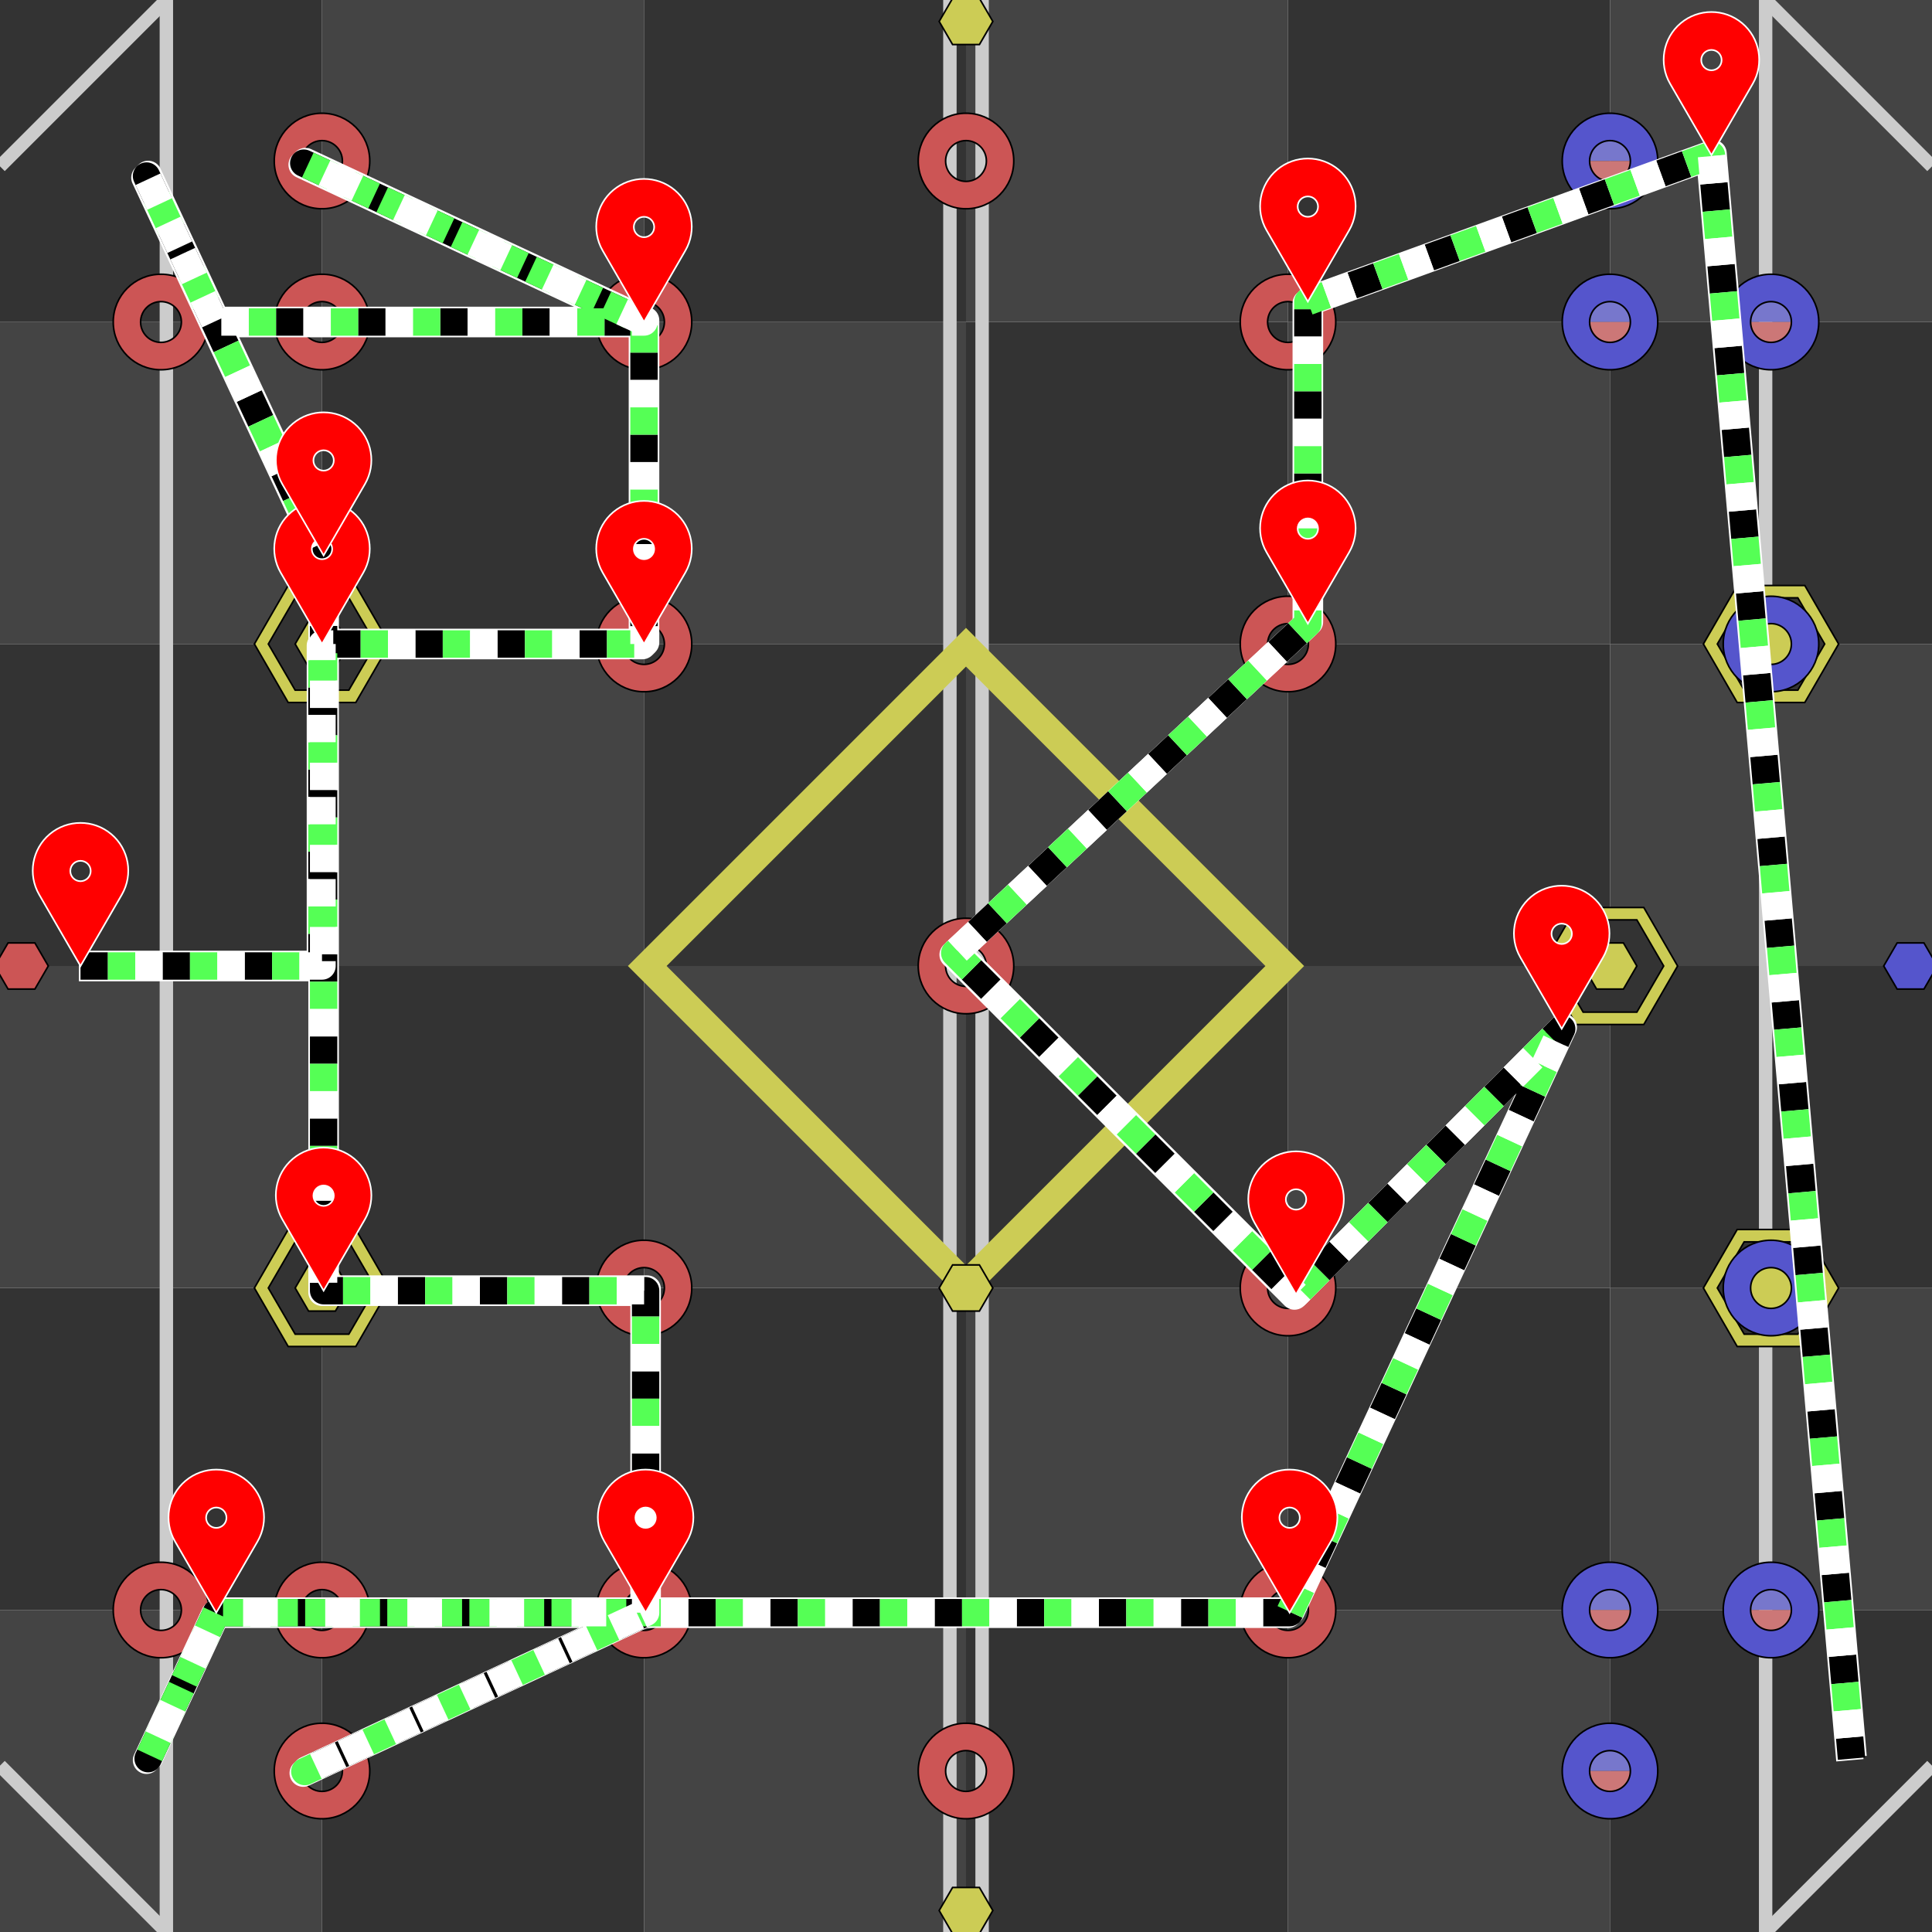
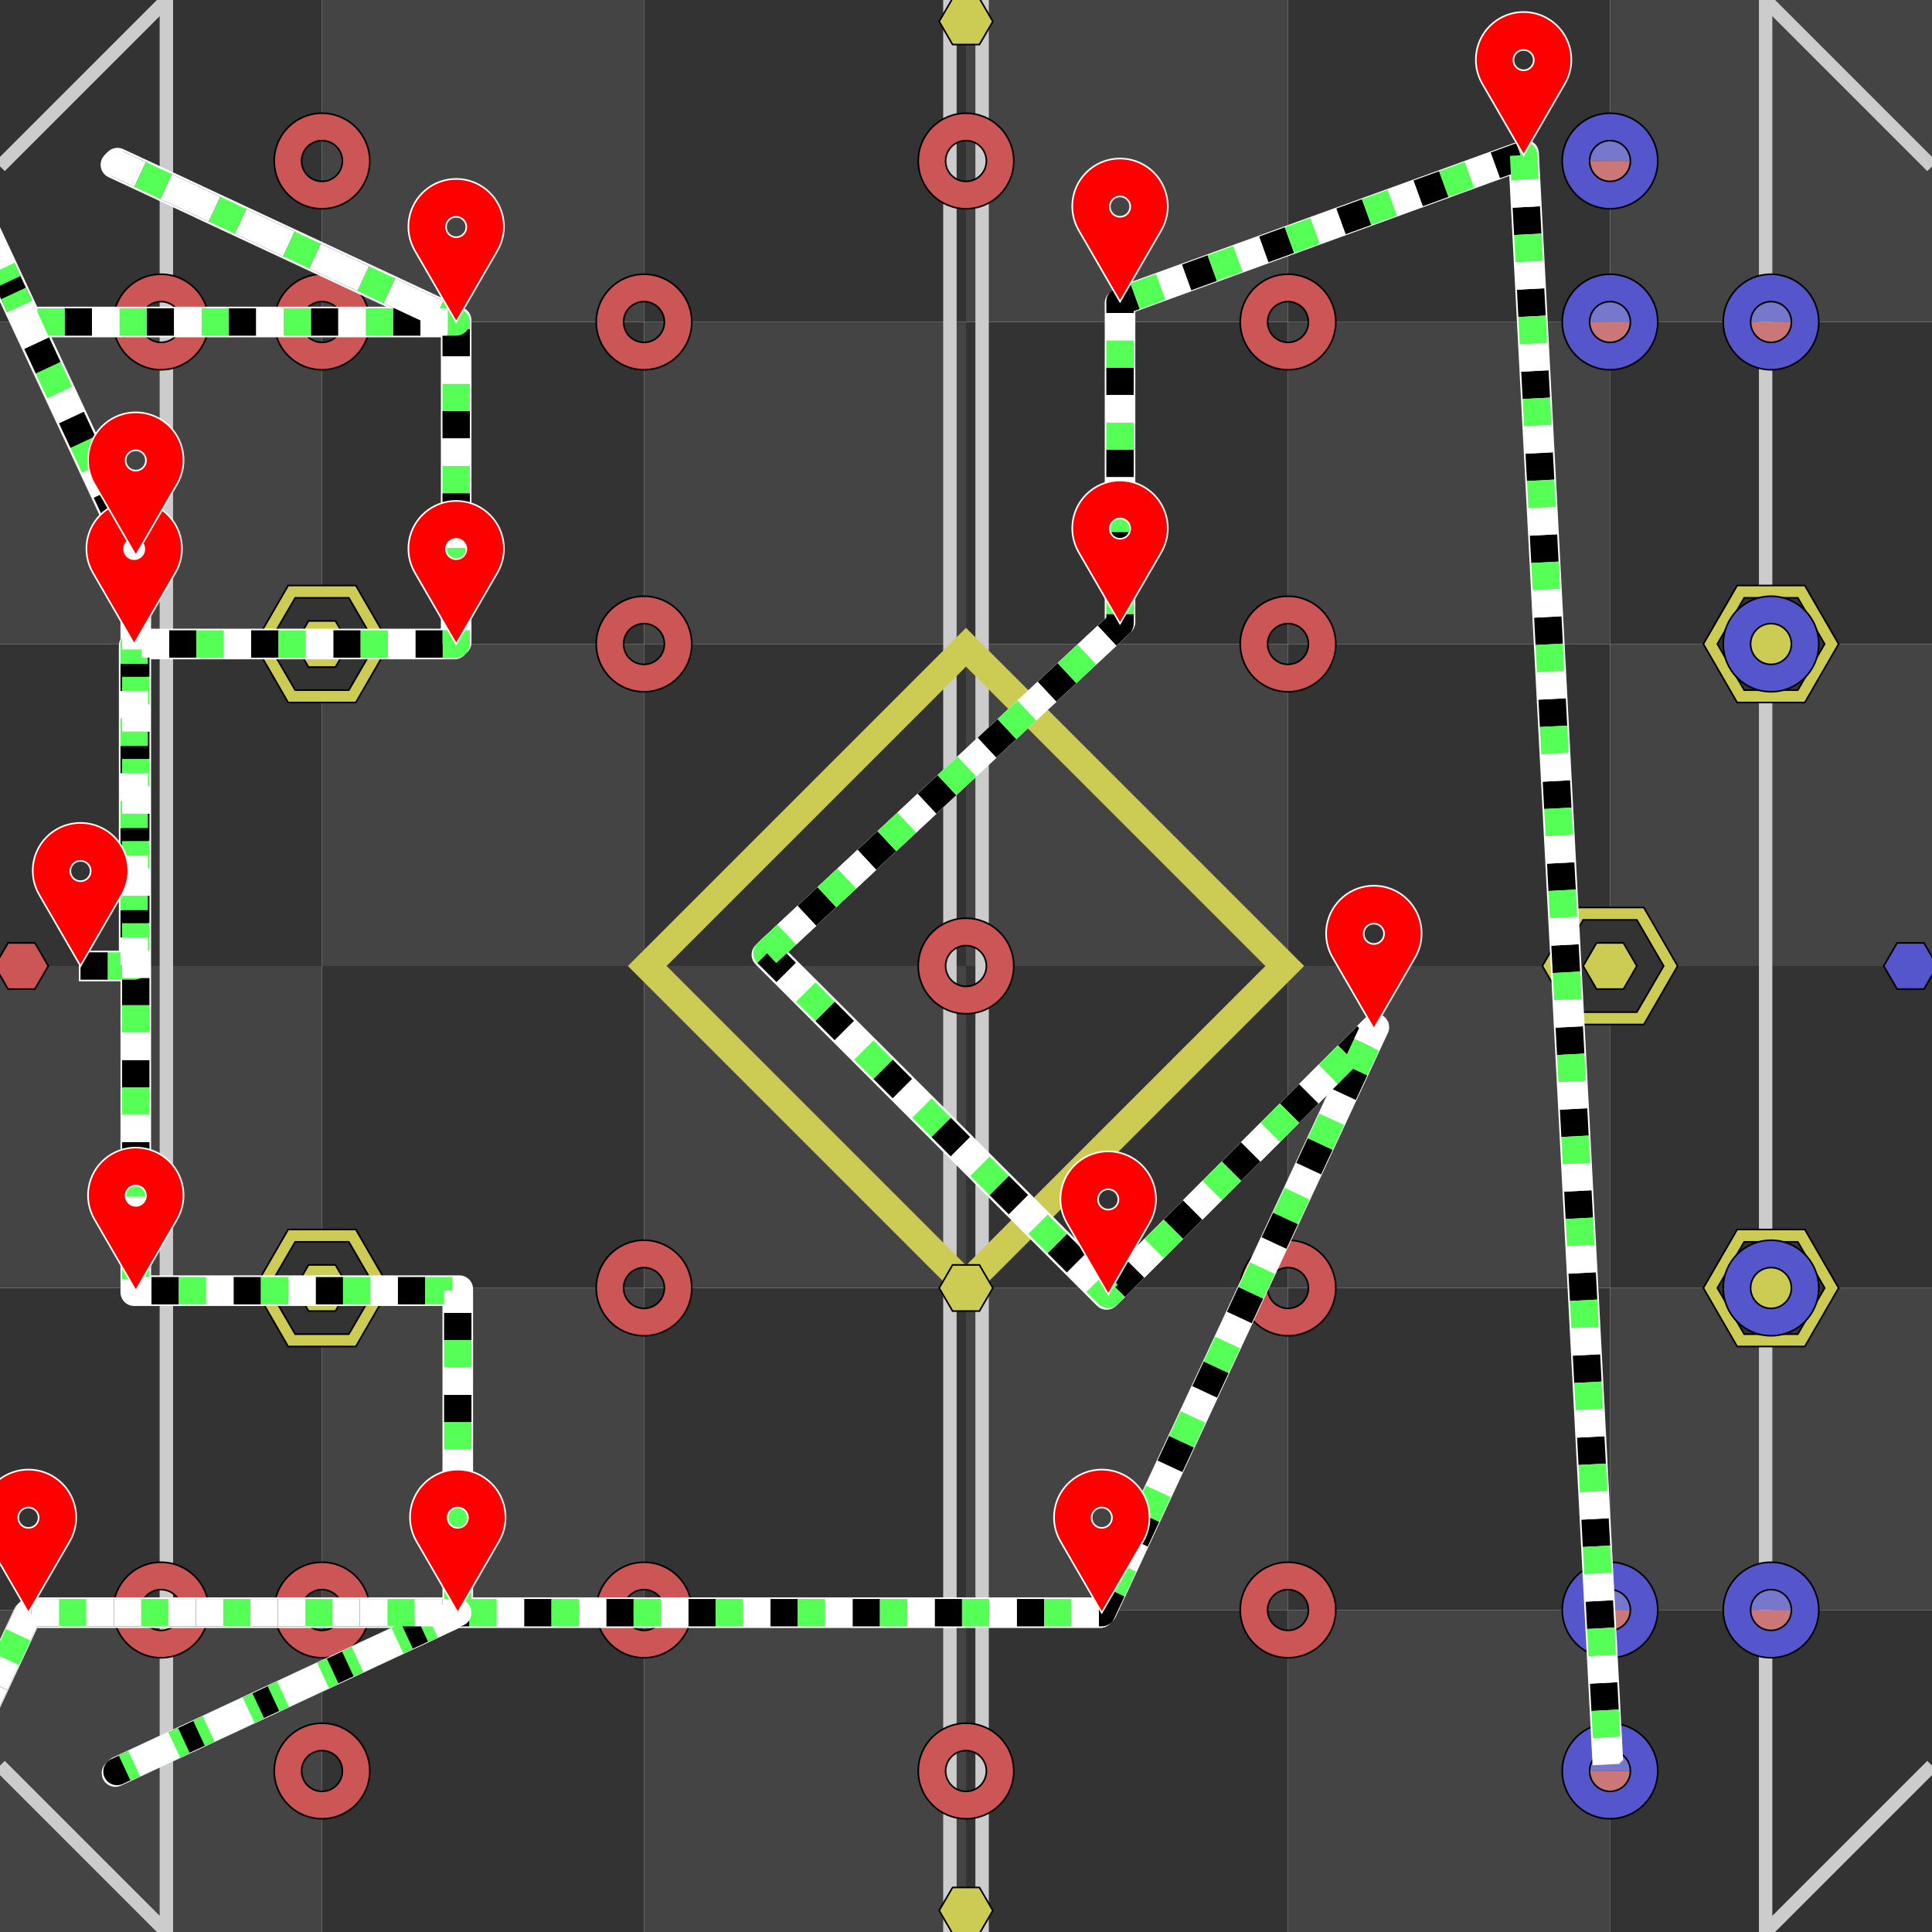
<svg xmlns="http://www.w3.org/2000/svg" version="1.1" width="600" height="600" viewBox="-1800 -1800 3600 3600">
  <g transform="scale(1, -1)">
    <rect x="-1800" y="-1800" width="600" height="600" fill="#444444" />
    <rect x="-1800" y="-1200" width="600" height="600" fill="#333333" />
    <rect x="-1800" y="-600" width="600" height="600" fill="#444444" />
    <rect x="-1800" y="0" width="600" height="600" fill="#333333" />
    <rect x="-1800" y="600" width="600" height="600" fill="#444444" />
    <rect x="-1800" y="1200" width="600" height="600" fill="#333333" />
    <rect x="-1200" y="-1800" width="600" height="600" fill="#333333" />
    <rect x="-1200" y="-1200" width="600" height="600" fill="#444444" />
    <rect x="-1200" y="-600" width="600" height="600" fill="#333333" />
    <rect x="-1200" y="0" width="600" height="600" fill="#444444" />
    <rect x="-1200" y="600" width="600" height="600" fill="#333333" />
    <rect x="-1200" y="1200" width="600" height="600" fill="#444444" />
    <rect x="-600" y="-1800" width="600" height="600" fill="#444444" />
    <rect x="-600" y="-1200" width="600" height="600" fill="#333333" />
    <rect x="-600" y="-600" width="600" height="600" fill="#444444" />
    <rect x="-600" y="0" width="600" height="600" fill="#333333" />
    <rect x="-600" y="600" width="600" height="600" fill="#444444" />
    <rect x="-600" y="1200" width="600" height="600" fill="#333333" />
    <rect x="0" y="-1800" width="600" height="600" fill="#333333" />
    <rect x="0" y="-1200" width="600" height="600" fill="#444444" />
    <rect x="0" y="-600" width="600" height="600" fill="#333333" />
    <rect x="0" y="0" width="600" height="600" fill="#444444" />
    <rect x="0" y="600" width="600" height="600" fill="#333333" />
    <rect x="0" y="1200" width="600" height="600" fill="#444444" />
    <rect x="600" y="-1800" width="600" height="600" fill="#444444" />
    <rect x="600" y="-1200" width="600" height="600" fill="#333333" />
    <rect x="600" y="-600" width="600" height="600" fill="#444444" />
    <rect x="600" y="0" width="600" height="600" fill="#333333" />
    <rect x="600" y="600" width="600" height="600" fill="#444444" />
    <rect x="600" y="1200" width="600" height="600" fill="#333333" />
    <rect x="1200" y="-1800" width="600" height="600" fill="#333333" />
    <rect x="1200" y="-1200" width="600" height="600" fill="#444444" />
    <rect x="1200" y="-600" width="600" height="600" fill="#333333" />
    <rect x="1200" y="0" width="600" height="600" fill="#444444" />
    <rect x="1200" y="600" width="600" height="600" fill="#333333" />
    <rect x="1200" y="1200" width="600" height="600" fill="#444444" />
    <line x1="-1490" y1="-1800" x2="-1490" y2="1800" stroke="#cccccc" stroke-width="25" />
    <line x1="-30" y1="-1800" x2="-30" y2="1800" stroke="#cccccc" stroke-width="25" />
    <line x1="30" y1="-1800" x2="30" y2="1800" stroke="#cccccc" stroke-width="25" />
    <line x1="1490" y1="-1800" x2="1490" y2="1800" stroke="#cccccc" stroke-width="25" />
    <line x1="-1800" y1="-1490" x2="-1490" y2="-1800" stroke="#cccccc" stroke-width="25" />
    <line x1="1800" y1="-1490" x2="1490" y2="-1800" stroke="#cccccc" stroke-width="25" />
    <line x1="-1800" y1="1490" x2="-1490" y2="1800" stroke="#cccccc" stroke-width="25" />
    <line x1="1800" y1="1490" x2="1490" y2="1800" stroke="#cccccc" stroke-width="25" />
    <rect x="-420" y="-420" width="840" height="840" transform="rotate(45)" stroke="#cccc55" fill="none" stroke-width="51" />
    <polygon points="-1710,0 -1735,43 -1785,43 -1810,0 -1785,-43 -1735,-43" fill="#cc5555" stroke="#000000" stroke-width="3" />
    <polygon points="1810,0 1785,43 1735,43 1710,0 1735,-43 1785,-43" fill="#5555cc" stroke="#000000" stroke-width="3" />
    <polygon points="50,1760 25,1803 -25,1803 -50,1760 -25,1717 25,1717" fill="#cccc55" stroke="#000000" stroke-width="3" />
    <polygon points="50,-600 25,-557 -25,-557 -50,-600 -25,-643 25,-643" fill="#cccc55" stroke="#000000" stroke-width="3" />
    <polygon points="50,-1760 25,-1717 -25,-1717 -50,-1760 -25,-1803 25,-1803" fill="#cccc55" stroke="#000000" stroke-width="3" />
    <polygon points="-1074,600 -1137,709 -1263,709 -1326,600 -1263,491 -1137,491" fill="#cccc55" stroke="#000000" stroke-width="3" />
    <polygon points="-1100,600 -1150,686 -1250,686 -1300,600 -1250,514 -1150,514" fill="#333333" stroke="#000000" stroke-width="3" />
    <polygon points="-1150,600 -1175,643 -1225,643 -1250,600 -1225,557 -1175,557" fill="#cccc55" stroke="#000000" stroke-width="3" />
    <polygon points="1626,600 1563,709 1437,709 1374,600 1437,491 1563,491" fill="#cccc55" stroke="#000000" stroke-width="3" />
    <polygon points="1600,600 1550,686 1450,686 1400,600 1450,514 1550,514" fill="#333333" stroke="#000000" stroke-width="3" />
    <polygon points="1550,600 1525,643 1475,643 1450,600 1475,557 1525,557" fill="#cccc55" stroke="#000000" stroke-width="3" />
    <polygon points="1326,0 1263,109 1137,109 1074,0 1137,-109 1263,-109" fill="#cccc55" stroke="#000000" stroke-width="3" />
    <polygon points="1300,0 1250,86 1150,86 1100,0 1150,-86 1250,-86" fill="#333333" stroke="#000000" stroke-width="3" />
    <polygon points="1250,0 1225,43 1175,43 1150,0 1175,-43 1225,-43" fill="#cccc55" stroke="#000000" stroke-width="3" />
    <polygon points="-1074,-600 -1137,-491 -1263,-491 -1326,-600 -1263,-709 -1137,-709" fill="#cccc55" stroke="#000000" stroke-width="3" />
    <polygon points="-1100,-600 -1150,-514 -1250,-514 -1300,-600 -1250,-686 -1150,-686" fill="#333333" stroke="#000000" stroke-width="3" />
    <polygon points="-1150,-600 -1175,-557 -1225,-557 -1250,-600 -1225,-643 -1175,-643" fill="#cccc55" stroke="#000000" stroke-width="3" />
    <polygon points="1626,-600 1563,-491 1437,-491 1374,-600 1437,-709 1563,-709" fill="#cccc55" stroke="#000000" stroke-width="3" />
    <polygon points="1600,-600 1550,-514 1450,-514 1400,-600 1450,-686 1550,-686" fill="#333333" stroke="#000000" stroke-width="3" />
    <polygon points="1550,-600 1525,-557 1475,-557 1450,-600 1475,-643 1525,-643" fill="#cccc55" stroke="#000000" stroke-width="3" />
    <path d="M 1111,1500 a 89,89 0 1,0 178,0" fill="#7777cc" />
    <path d="M 1111,1500 a 89,89 0 1,1 178,0" fill="#cc7777" />
    <path d="M 1111,1500 a 89 89 0 0 0 178 0 a 89 89 0 0 0 -178 0 z m 51 0 a 38 38 0 0 0 76 0 a 38 38 0 0 0 -76 0 z" fill="#5555cc" stroke="#000000" stroke-width="3" fill-rule="evenodd" />
    <path d="M 1111,1200 a 89,89 0 1,0 178,0" fill="#7777cc" />
    <path d="M 1111,1200 a 89,89 0 1,1 178,0" fill="#cc7777" />
    <path d="M 1111,1200 a 89 89 0 0 0 178 0 a 89 89 0 0 0 -178 0 z m 51 0 a 38 38 0 0 0 76 0 a 38 38 0 0 0 -76 0 z" fill="#5555cc" stroke="#000000" stroke-width="3" fill-rule="evenodd" />
    <path d="M 1411,1200 a 89,89 0 1,0 178,0" fill="#7777cc" />
    <path d="M 1411,1200 a 89,89 0 1,1 178,0" fill="#cc7777" />
    <path d="M 1411,1200 a 89 89 0 0 0 178 0 a 89 89 0 0 0 -178 0 z m 51 0 a 38 38 0 0 0 76 0 a 38 38 0 0 0 -76 0 z" fill="#5555cc" stroke="#000000" stroke-width="3" fill-rule="evenodd" />
    <path d="M 1111,-1200 a 89,89 0 1,0 178,0" fill="#7777cc" />
    <path d="M 1111,-1200 a 89,89 0 1,1 178,0" fill="#cc7777" />
    <path d="M 1111,-1200 a 89 89 0 0 0 178 0 a 89 89 0 0 0 -178 0 z m 51 0 a 38 38 0 0 0 76 0 a 38 38 0 0 0 -76 0 z" fill="#5555cc" stroke="#000000" stroke-width="3" fill-rule="evenodd" />
    <path d="M 1411,-1200 a 89,89 0 1,0 178,0" fill="#7777cc" />
    <path d="M 1411,-1200 a 89,89 0 1,1 178,0" fill="#cc7777" />
    <path d="M 1411,-1200 a 89 89 0 0 0 178 0 a 89 89 0 0 0 -178 0 z m 51 0 a 38 38 0 0 0 76 0 a 38 38 0 0 0 -76 0 z" fill="#5555cc" stroke="#000000" stroke-width="3" fill-rule="evenodd" />
    <path d="M 1111,-1500 a 89,89 0 1,0 178,0" fill="#7777cc" />
    <path d="M 1111,-1500 a 89,89 0 1,1 178,0" fill="#cc7777" />
    <path d="M 1111,-1500 a 89 89 0 0 0 178 0 a 89 89 0 0 0 -178 0 z m 51 0 a 38 38 0 0 0 76 0 a 38 38 0 0 0 -76 0 z" fill="#5555cc" stroke="#000000" stroke-width="3" fill-rule="evenodd" />
    <path d="M -1289,1500 a 89 89 0 0 0 178 0 a 89 89 0 0 0 -178 0 z m 51 0 a 38 38 0 0 0 76 0 a 38 38 0 0 0 -76 0 z" fill="#cc5555" stroke="#000000" stroke-width="3" fill-rule="evenodd" />
    <path d="M -89,1500 a 89 89 0 0 0 178 0 a 89 89 0 0 0 -178 0 z m 51 0 a 38 38 0 0 0 76 0 a 38 38 0 0 0 -76 0 z" fill="#cc5555" stroke="#000000" stroke-width="3" fill-rule="evenodd" />
    <path d="M -1589,1200 a 89 89 0 0 0 178 0 a 89 89 0 0 0 -178 0 z m 51 0 a 38 38 0 0 0 76 0 a 38 38 0 0 0 -76 0 z" fill="#cc5555" stroke="#000000" stroke-width="3" fill-rule="evenodd" />
    <path d="M -1289,1200 a 89 89 0 0 0 178 0 a 89 89 0 0 0 -178 0 z m 51 0 a 38 38 0 0 0 76 0 a 38 38 0 0 0 -76 0 z" fill="#cc5555" stroke="#000000" stroke-width="3" fill-rule="evenodd" />
    <path d="M -689,1200 a 89 89 0 0 0 178 0 a 89 89 0 0 0 -178 0 z m 51 0 a 38 38 0 0 0 76 0 a 38 38 0 0 0 -76 0 z" fill="#cc5555" stroke="#000000" stroke-width="3" fill-rule="evenodd" />
    <path d="M 511,1200 a 89 89 0 0 0 178 0 a 89 89 0 0 0 -178 0 z m 51 0 a 38 38 0 0 0 76 0 a 38 38 0 0 0 -76 0 z" fill="#cc5555" stroke="#000000" stroke-width="3" fill-rule="evenodd" />
    <path d="M -689,600 a 89 89 0 0 0 178 0 a 89 89 0 0 0 -178 0 z m 51 0 a 38 38 0 0 0 76 0 a 38 38 0 0 0 -76 0 z" fill="#cc5555" stroke="#000000" stroke-width="3" fill-rule="evenodd" />
    <path d="M 511,600 a 89 89 0 0 0 178 0 a 89 89 0 0 0 -178 0 z m 51 0 a 38 38 0 0 0 76 0 a 38 38 0 0 0 -76 0 z" fill="#cc5555" stroke="#000000" stroke-width="3" fill-rule="evenodd" />
    <path d="M -89,0 a 89 89 0 0 0 178 0 a 89 89 0 0 0 -178 0 z m 51 0 a 38 38 0 0 0 76 0 a 38 38 0 0 0 -76 0 z" fill="#cc5555" stroke="#000000" stroke-width="3" fill-rule="evenodd" />
    <path d="M -689,-600 a 89 89 0 0 0 178 0 a 89 89 0 0 0 -178 0 z m 51 0 a 38 38 0 0 0 76 0 a 38 38 0 0 0 -76 0 z" fill="#cc5555" stroke="#000000" stroke-width="3" fill-rule="evenodd" />
    <path d="M 511,-600 a 89 89 0 0 0 178 0 a 89 89 0 0 0 -178 0 z m 51 0 a 38 38 0 0 0 76 0 a 38 38 0 0 0 -76 0 z" fill="#cc5555" stroke="#000000" stroke-width="3" fill-rule="evenodd" />
    <path d="M -1589,-1200 a 89 89 0 0 0 178 0 a 89 89 0 0 0 -178 0 z m 51 0 a 38 38 0 0 0 76 0 a 38 38 0 0 0 -76 0 z" fill="#cc5555" stroke="#000000" stroke-width="3" fill-rule="evenodd" />
    <path d="M -1289,-1200 a 89 89 0 0 0 178 0 a 89 89 0 0 0 -178 0 z m 51 0 a 38 38 0 0 0 76 0 a 38 38 0 0 0 -76 0 z" fill="#cc5555" stroke="#000000" stroke-width="3" fill-rule="evenodd" />
    <path d="M -689,-1200 a 89 89 0 0 0 178 0 a 89 89 0 0 0 -178 0 z m 51 0 a 38 38 0 0 0 76 0 a 38 38 0 0 0 -76 0 z" fill="#cc5555" stroke="#000000" stroke-width="3" fill-rule="evenodd" />
    <path d="M 511,-1200 a 89 89 0 0 0 178 0 a 89 89 0 0 0 -178 0 z m 51 0 a 38 38 0 0 0 76 0 a 38 38 0 0 0 -76 0 z" fill="#cc5555" stroke="#000000" stroke-width="3" fill-rule="evenodd" />
    <path d="M -1289,-1500 a 89 89 0 0 0 178 0 a 89 89 0 0 0 -178 0 z m 51 0 a 38 38 0 0 0 76 0 a 38 38 0 0 0 -76 0 z" fill="#cc5555" stroke="#000000" stroke-width="3" fill-rule="evenodd" />
    <path d="M -89,-1500 a 89 89 0 0 0 178 0 a 89 89 0 0 0 -178 0 z m 51 0 a 38 38 0 0 0 76 0 a 38 38 0 0 0 -76 0 z" fill="#cc5555" stroke="#000000" stroke-width="3" fill-rule="evenodd" />
    <path d="M 1411,600 a 89 89 0 0 0 178 0 a 89 89 0 0 0 -178 0 z m 51 0 a 38 38 0 0 0 76 0 a 38 38 0 0 0 -76 0 z" fill="#5555cc" stroke="#000000" stroke-width="3" fill-rule="evenodd" />
    <path d="M 1411,-600 a 89 89 0 0 0 178 0 a 89 89 0 0 0 -178 0 z m 51 0 a 38 38 0 0 0 76 0 a 38 38 0 0 0 -76 0 z" fill="#5555cc" stroke="#000000" stroke-width="3" fill-rule="evenodd" />
-     <polyline points="-1647,3 -1197,3 -1197,603 -597,603 -597,1203 -1231,1499 -597,1203 -1397,1203 -1524,1475 -1194,768 -1194,-602 -594,-602 -594,-1202 -1229,-1498 -594,-1202 -1394,-1202 -1521,-1474 -1394,-1202 606,-1202 1113,-114 618,-609 -18,27 640,641 640,1241 1392,1514 1653,-1474" fill="none" stroke="#ffffff" stroke-width="51" stroke-linejoin="round" />
-     <polyline points="-1653,-3 -1203,-3 -1203,597 -603,597 -603,1197 -1237,1493 -603,1197 -1403,1197 -1530,1469 -1200,762 -1200,-608 -600,-608 -600,-1208 -1235,-1504 -600,-1208 -1400,-1208 -1527,-1480 -1400,-1208 600,-1208 1107,-120 612,-615 -24,21 634,635 634,1235 1386,1508 1647,-1480" fill="none" stroke="#ffffff" stroke-width="51" stroke-linejoin="round" />
-     <polyline points="-1650,0 -1200,0 -1200,600 -600,600 -600,1200 -1234,1496 -600,1200 -1400,1200 -1527,1472 -1197,765 -1197,-605 -597,-605 -597,-1205 -1232,-1501 -597,-1205 -1397,-1205 -1524,-1477 -1397,-1205 603,-1205 1110,-117 615,-612 -21,24 637,638 637,1238 1389,1511 1650,-1477" fill="none" stroke="#000000" stroke-width="51" stroke-dasharray="51,102" stroke-linejoin="round" />
-     <polyline points="-1650,0 -1200,0 -1200,600 -600,600 -600,1200 -1234,1496 -600,1200 -1400,1200 -1527,1472 -1197,765 -1197,-605 -597,-605 -597,-1205 -1232,-1501 -597,-1205 -1397,-1205 -1524,-1477 -1397,-1205 603,-1205 1110,-117 615,-612 -21,24 637,638 637,1238 1389,1511 1650,-1477" fill="none" stroke="#55ff55" stroke-width="51" stroke-dasharray="51,102" stroke-dashoffset="102" stroke-linejoin="round" />
-     <polyline points="-1650,0 -1200,0 -1200,600 -600,600 -600,1200 -1234,1496 -600,1200 -1400,1200 -1527,1472 -1197,765 -1197,-605 -597,-605 -597,-1205 -1232,-1501 -597,-1205 -1397,-1205 -1524,-1477 -1397,-1205 603,-1205 1110,-117 615,-612 -21,24 637,638 637,1238 1389,1511 1650,-1477" fill="none" stroke="#ffffff" stroke-width="51" stroke-dasharray="51,102" stroke-dashoffset="51" stroke-linejoin="round" />
+     <polyline points="-1647,3 -1547,3 -1547,603 -947,603 -947,1203 -1581,1499 -947,1203 -1747,1203 -1874,1475 -1544,768 -1544,-602 -944,-602 -944,-1202 -1579,-1498 -944,-1202 -1744,-1202 -1871,-1474 -1744,-1202 256,-1202 763,-114 268,-609 -368,27 290,641 290,1241 1042,1514 1199,-1482" fill="none" stroke="#ffffff" stroke-width="51" stroke-linejoin="round" />
+     <polyline points="-1653,-3 -1553,-3 -1553,597 -953,597 -953,1197 -1587,1493 -953,1197 -1753,1197 -1880,1469 -1550,762 -1550,-608 -950,-608 -950,-1208 -1585,-1504 -950,-1208 -1750,-1208 -1877,-1480 -1750,-1208 250,-1208 757,-120 262,-615 -374,21 284,635 284,1235 1036,1508 1193,-1488" fill="none" stroke="#ffffff" stroke-width="51" stroke-linejoin="round" />
+     <polyline points="-1650,0 -1550,0 -1550,600 -950,600 -950,1200 -1584,1496 -950,1200 -1750,1200 -1877,1472 -1547,765 -1547,-605 -947,-605 -947,-1205 -1582,-1501 -947,-1205 -1747,-1205 -1874,-1477 -1747,-1205 253,-1205 760,-117 265,-612 -371,24 287,638 287,1238 1039,1511 1196,-1485" fill="none" stroke="#000000" stroke-width="51" stroke-dasharray="51,102" stroke-linejoin="round" />
+     <polyline points="-1650,0 -1550,0 -1550,600 -950,600 -950,1200 -1584,1496 -950,1200 -1750,1200 -1877,1472 -1547,765 -1547,-605 -947,-605 -947,-1205 -1582,-1501 -947,-1205 -1747,-1205 -1874,-1477 -1747,-1205 253,-1205 760,-117 265,-612 -371,24 287,638 287,1238 1039,1511 1196,-1485" fill="none" stroke="#55ff55" stroke-width="51" stroke-dasharray="51,102" stroke-dashoffset="102" stroke-linejoin="round" />
+     <polyline points="-1650,0 -1550,0 -1550,600 -950,600 -950,1200 -1584,1496 -950,1200 -1750,1200 -1877,1472 -1547,765 -1547,-605 -947,-605 -947,-1205 -1582,-1501 -947,-1205 -1747,-1205 -1874,-1477 -1747,-1205 253,-1205 760,-117 265,-612 -371,24 287,638 287,1238 1039,1511 1196,-1485" fill="none" stroke="#ffffff" stroke-width="51" stroke-dasharray="51,102" stroke-dashoffset="51" stroke-linejoin="round" />
    <path d="M -1650,0 l -77 133 a 89 89 0 1 0 154 0 z m -19 177 a 19 19 0 0 0 38 0 a 19 19 0 0 0 -38 0 z" fill="#ff0000" stroke="#ffffff" stroke-width="3" fill-rule="evenodd" />
-     <path d="M -1200,600 l -77 133 a 89 89 0 1 0 154 0 z m -19 177 a 19 19 0 0 0 38 0 a 19 19 0 0 0 -38 0 z" fill="#ff0000" stroke="#ffffff" stroke-width="3" fill-rule="evenodd" />
-     <path d="M -600,600 l -77 133 a 89 89 0 1 0 154 0 z m -19 177 a 19 19 0 0 0 38 0 a 19 19 0 0 0 -38 0 z" fill="#ff0000" stroke="#ffffff" stroke-width="3" fill-rule="evenodd" />
-     <path d="M -600,1200 l -77 133 a 89 89 0 1 0 154 0 z m -19 177 a 19 19 0 0 0 38 0 a 19 19 0 0 0 -38 0 z" fill="#ff0000" stroke="#ffffff" stroke-width="3" fill-rule="evenodd" />
-     <path d="M -1197,765 l -77 133 a 89 89 0 1 0 154 0 z m -19 177 a 19 19 0 0 0 38 0 a 19 19 0 0 0 -38 0 z" fill="#ff0000" stroke="#ffffff" stroke-width="3" fill-rule="evenodd" />
-     <path d="M -1197,-605 l -77 133 a 89 89 0 1 0 154 0 z m -19 177 a 19 19 0 0 0 38 0 a 19 19 0 0 0 -38 0 z" fill="#ff0000" stroke="#ffffff" stroke-width="3" fill-rule="evenodd" />
-     <path d="M -597,-1205 l -77 133 a 89 89 0 1 0 154 0 z m -19 177 a 19 19 0 0 0 38 0 a 19 19 0 0 0 -38 0 z" fill="#ff0000" stroke="#ffffff" stroke-width="3" fill-rule="evenodd" />
-     <path d="M -1397,-1205 l -77 133 a 89 89 0 1 0 154 0 z m -19 177 a 19 19 0 0 0 38 0 a 19 19 0 0 0 -38 0 z" fill="#ff0000" stroke="#ffffff" stroke-width="3" fill-rule="evenodd" />
-     <path d="M 603,-1205 l -77 133 a 89 89 0 1 0 154 0 z m -19 177 a 19 19 0 0 0 38 0 a 19 19 0 0 0 -38 0 z" fill="#ff0000" stroke="#ffffff" stroke-width="3" fill-rule="evenodd" />
-     <path d="M 1110,-117 l -77 133 a 89 89 0 1 0 154 0 z m -19 177 a 19 19 0 0 0 38 0 a 19 19 0 0 0 -38 0 z" fill="#ff0000" stroke="#ffffff" stroke-width="3" fill-rule="evenodd" />
-     <path d="M 615,-612 l -77 133 a 89 89 0 1 0 154 0 z m -19 177 a 19 19 0 0 0 38 0 a 19 19 0 0 0 -38 0 z" fill="#ff0000" stroke="#ffffff" stroke-width="3" fill-rule="evenodd" />
-     <path d="M 637,638 l -77 133 a 89 89 0 1 0 154 0 z m -19 177 a 19 19 0 0 0 38 0 a 19 19 0 0 0 -38 0 z" fill="#ff0000" stroke="#ffffff" stroke-width="3" fill-rule="evenodd" />
-     <path d="M 637,1238 l -77 133 a 89 89 0 1 0 154 0 z m -19 177 a 19 19 0 0 0 38 0 a 19 19 0 0 0 -38 0 z" fill="#ff0000" stroke="#ffffff" stroke-width="3" fill-rule="evenodd" />
-     <path d="M 1389,1511 l -77 133 a 89 89 0 1 0 154 0 z m -19 177 a 19 19 0 0 0 38 0 a 19 19 0 0 0 -38 0 z" fill="#ff0000" stroke="#ffffff" stroke-width="3" fill-rule="evenodd" />
+     <path d="M -1550,600 l -77 133 a 89 89 0 1 0 154 0 z m -19 177 a 19 19 0 0 0 38 0 a 19 19 0 0 0 -38 0 z" fill="#ff0000" stroke="#ffffff" stroke-width="3" fill-rule="evenodd" />
+     <path d="M -950,600 l -77 133 a 89 89 0 1 0 154 0 z m -19 177 a 19 19 0 0 0 38 0 a 19 19 0 0 0 -38 0 z" fill="#ff0000" stroke="#ffffff" stroke-width="3" fill-rule="evenodd" />
+     <path d="M -950,1200 l -77 133 a 89 89 0 1 0 154 0 z m -19 177 a 19 19 0 0 0 38 0 a 19 19 0 0 0 -38 0 z" fill="#ff0000" stroke="#ffffff" stroke-width="3" fill-rule="evenodd" />
+     <path d="M -1547,765 l -77 133 a 89 89 0 1 0 154 0 z m -19 177 a 19 19 0 0 0 38 0 a 19 19 0 0 0 -38 0 z" fill="#ff0000" stroke="#ffffff" stroke-width="3" fill-rule="evenodd" />
+     <path d="M -1547,-605 l -77 133 a 89 89 0 1 0 154 0 z m -19 177 a 19 19 0 0 0 38 0 a 19 19 0 0 0 -38 0 z" fill="#ff0000" stroke="#ffffff" stroke-width="3" fill-rule="evenodd" />
+     <path d="M -947,-1205 l -77 133 a 89 89 0 1 0 154 0 z m -19 177 a 19 19 0 0 0 38 0 a 19 19 0 0 0 -38 0 z" fill="#ff0000" stroke="#ffffff" stroke-width="3" fill-rule="evenodd" />
+     <path d="M -1747,-1205 l -77 133 a 89 89 0 1 0 154 0 z m -19 177 a 19 19 0 0 0 38 0 a 19 19 0 0 0 -38 0 z" fill="#ff0000" stroke="#ffffff" stroke-width="3" fill-rule="evenodd" />
+     <path d="M 253,-1205 l -77 133 a 89 89 0 1 0 154 0 z m -19 177 a 19 19 0 0 0 38 0 a 19 19 0 0 0 -38 0 z" fill="#ff0000" stroke="#ffffff" stroke-width="3" fill-rule="evenodd" />
+     <path d="M 760,-117 l -77 133 a 89 89 0 1 0 154 0 z m -19 177 a 19 19 0 0 0 38 0 a 19 19 0 0 0 -38 0 z" fill="#ff0000" stroke="#ffffff" stroke-width="3" fill-rule="evenodd" />
+     <path d="M 265,-612 l -77 133 a 89 89 0 1 0 154 0 z m -19 177 a 19 19 0 0 0 38 0 a 19 19 0 0 0 -38 0 z" fill="#ff0000" stroke="#ffffff" stroke-width="3" fill-rule="evenodd" />
+     <path d="M 287,638 l -77 133 a 89 89 0 1 0 154 0 z m -19 177 a 19 19 0 0 0 38 0 a 19 19 0 0 0 -38 0 z" fill="#ff0000" stroke="#ffffff" stroke-width="3" fill-rule="evenodd" />
+     <path d="M 287,1238 l -77 133 a 89 89 0 1 0 154 0 z m -19 177 a 19 19 0 0 0 38 0 a 19 19 0 0 0 -38 0 z" fill="#ff0000" stroke="#ffffff" stroke-width="3" fill-rule="evenodd" />
+     <path d="M 1039,1511 l -77 133 a 89 89 0 1 0 154 0 z m -19 177 a 19 19 0 0 0 38 0 a 19 19 0 0 0 -38 0 z" fill="#ff0000" stroke="#ffffff" stroke-width="3" fill-rule="evenodd" />
  </g>
</svg>
